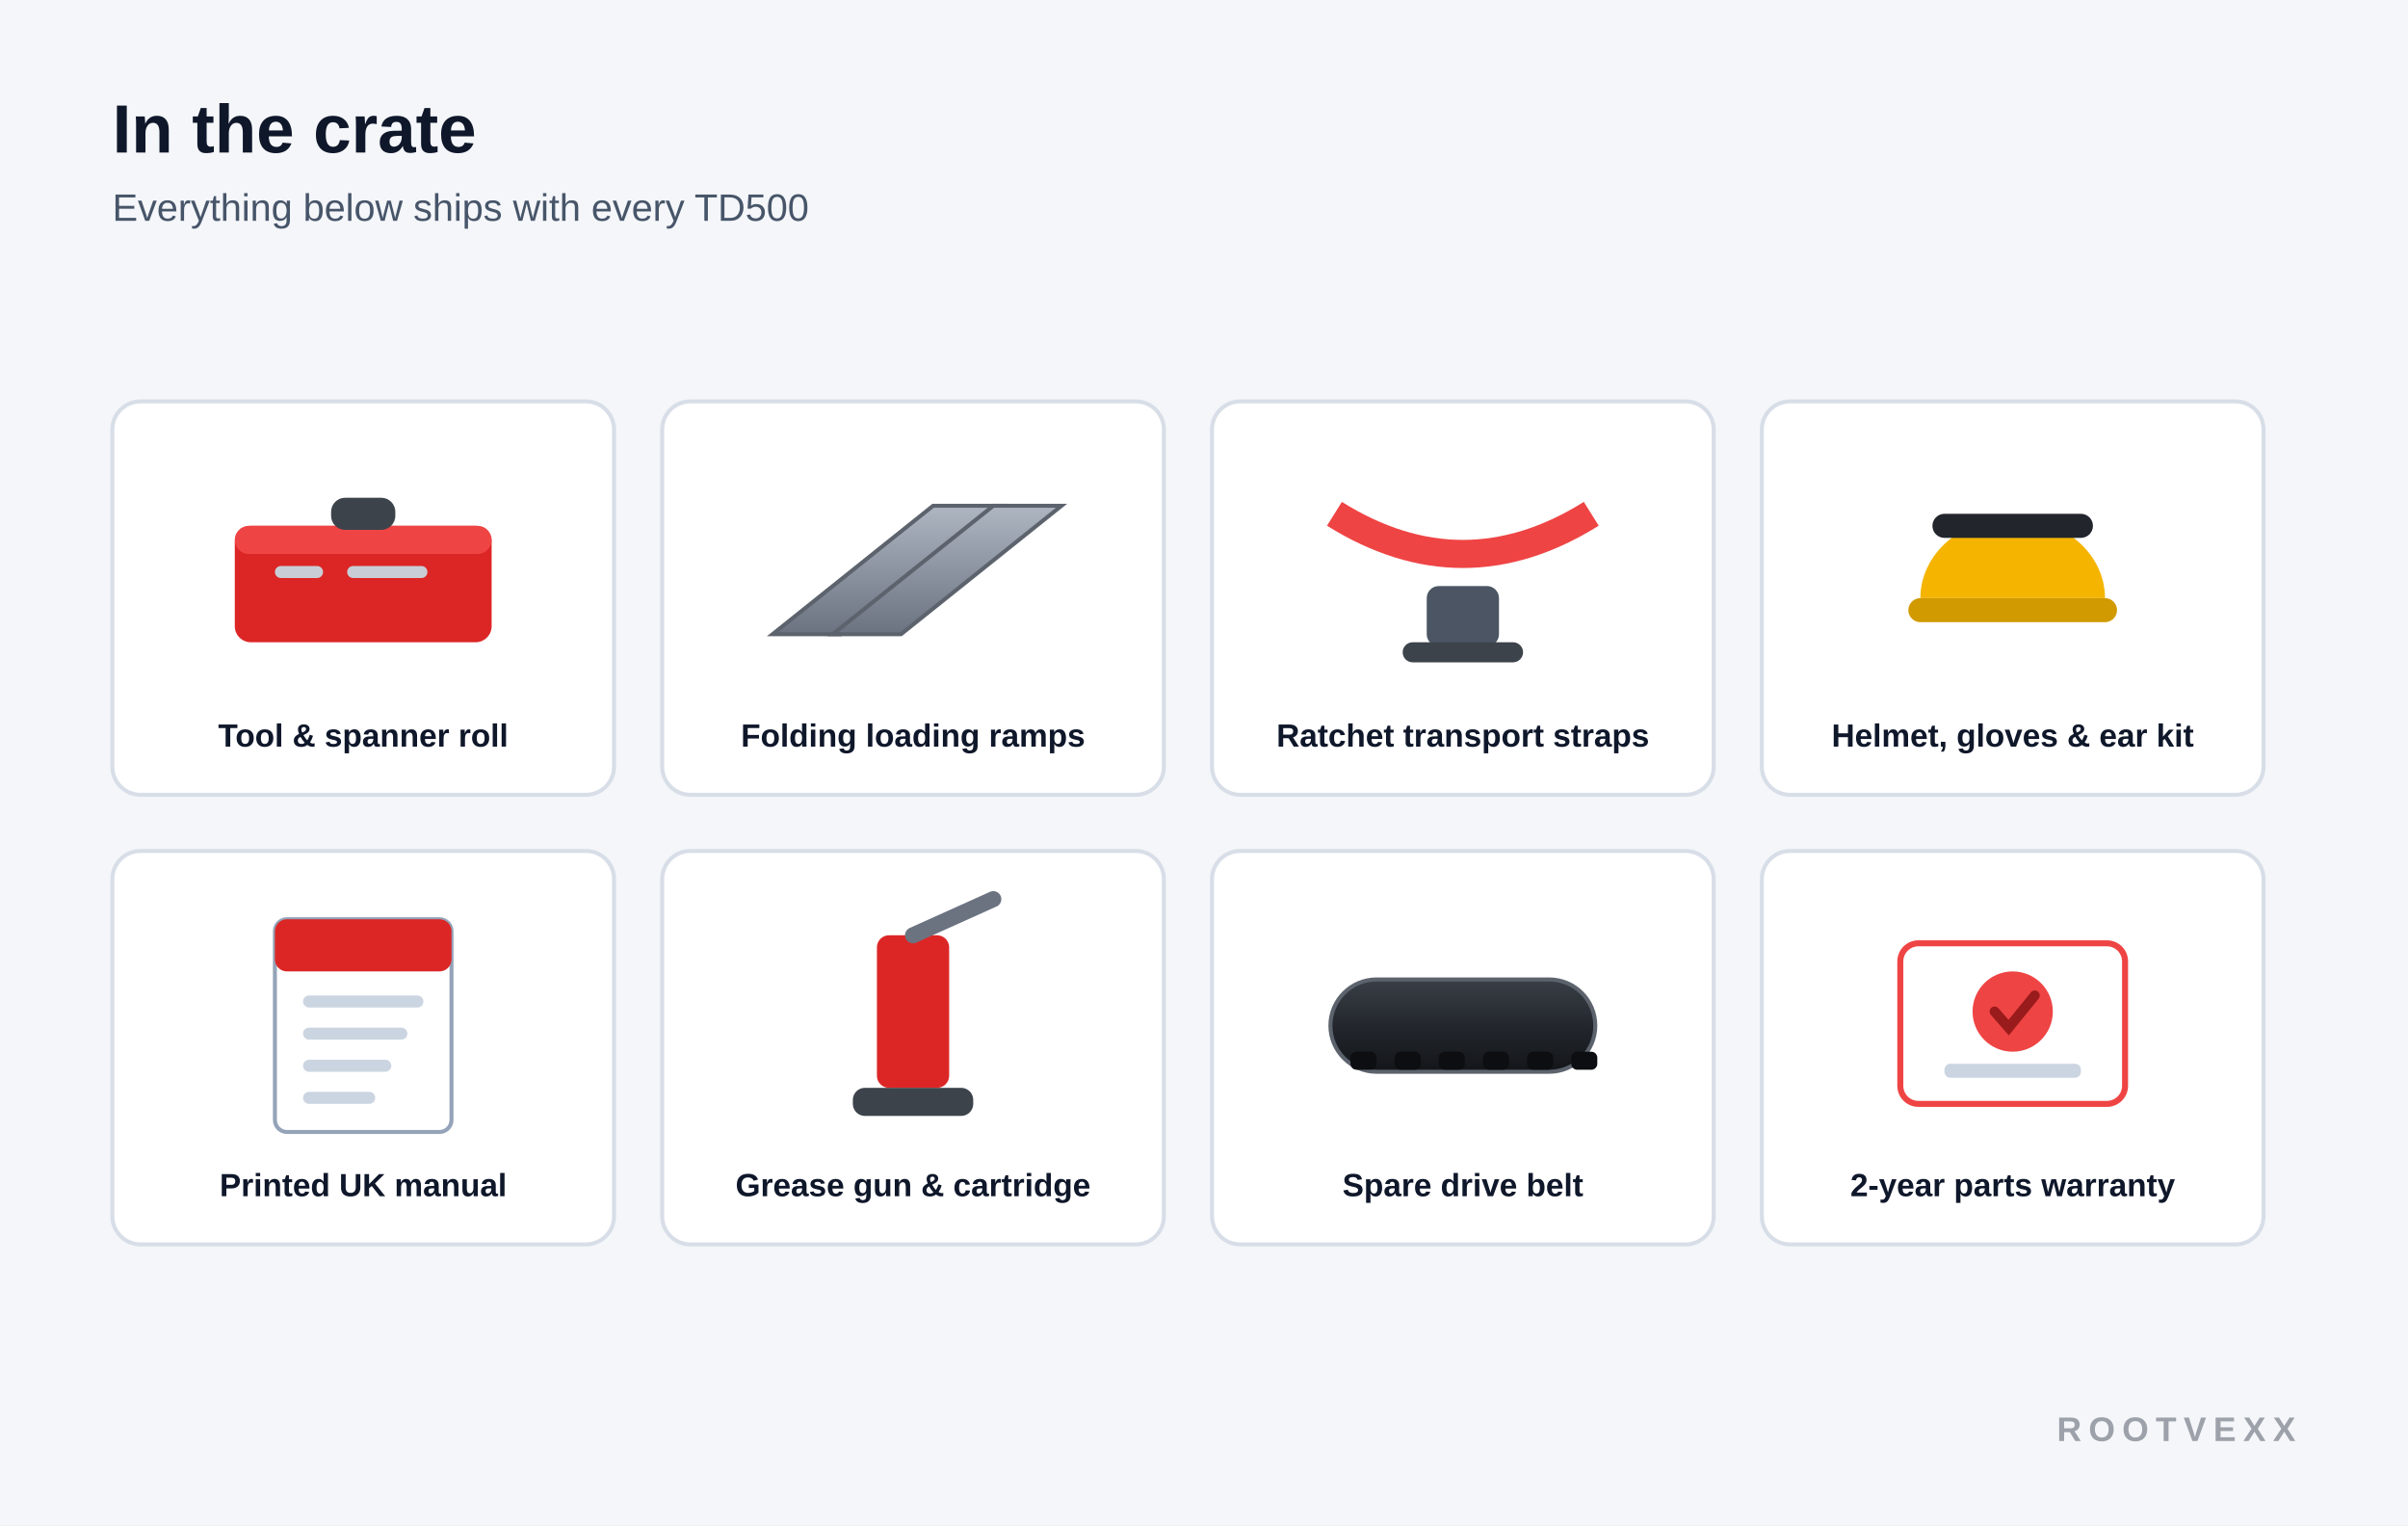
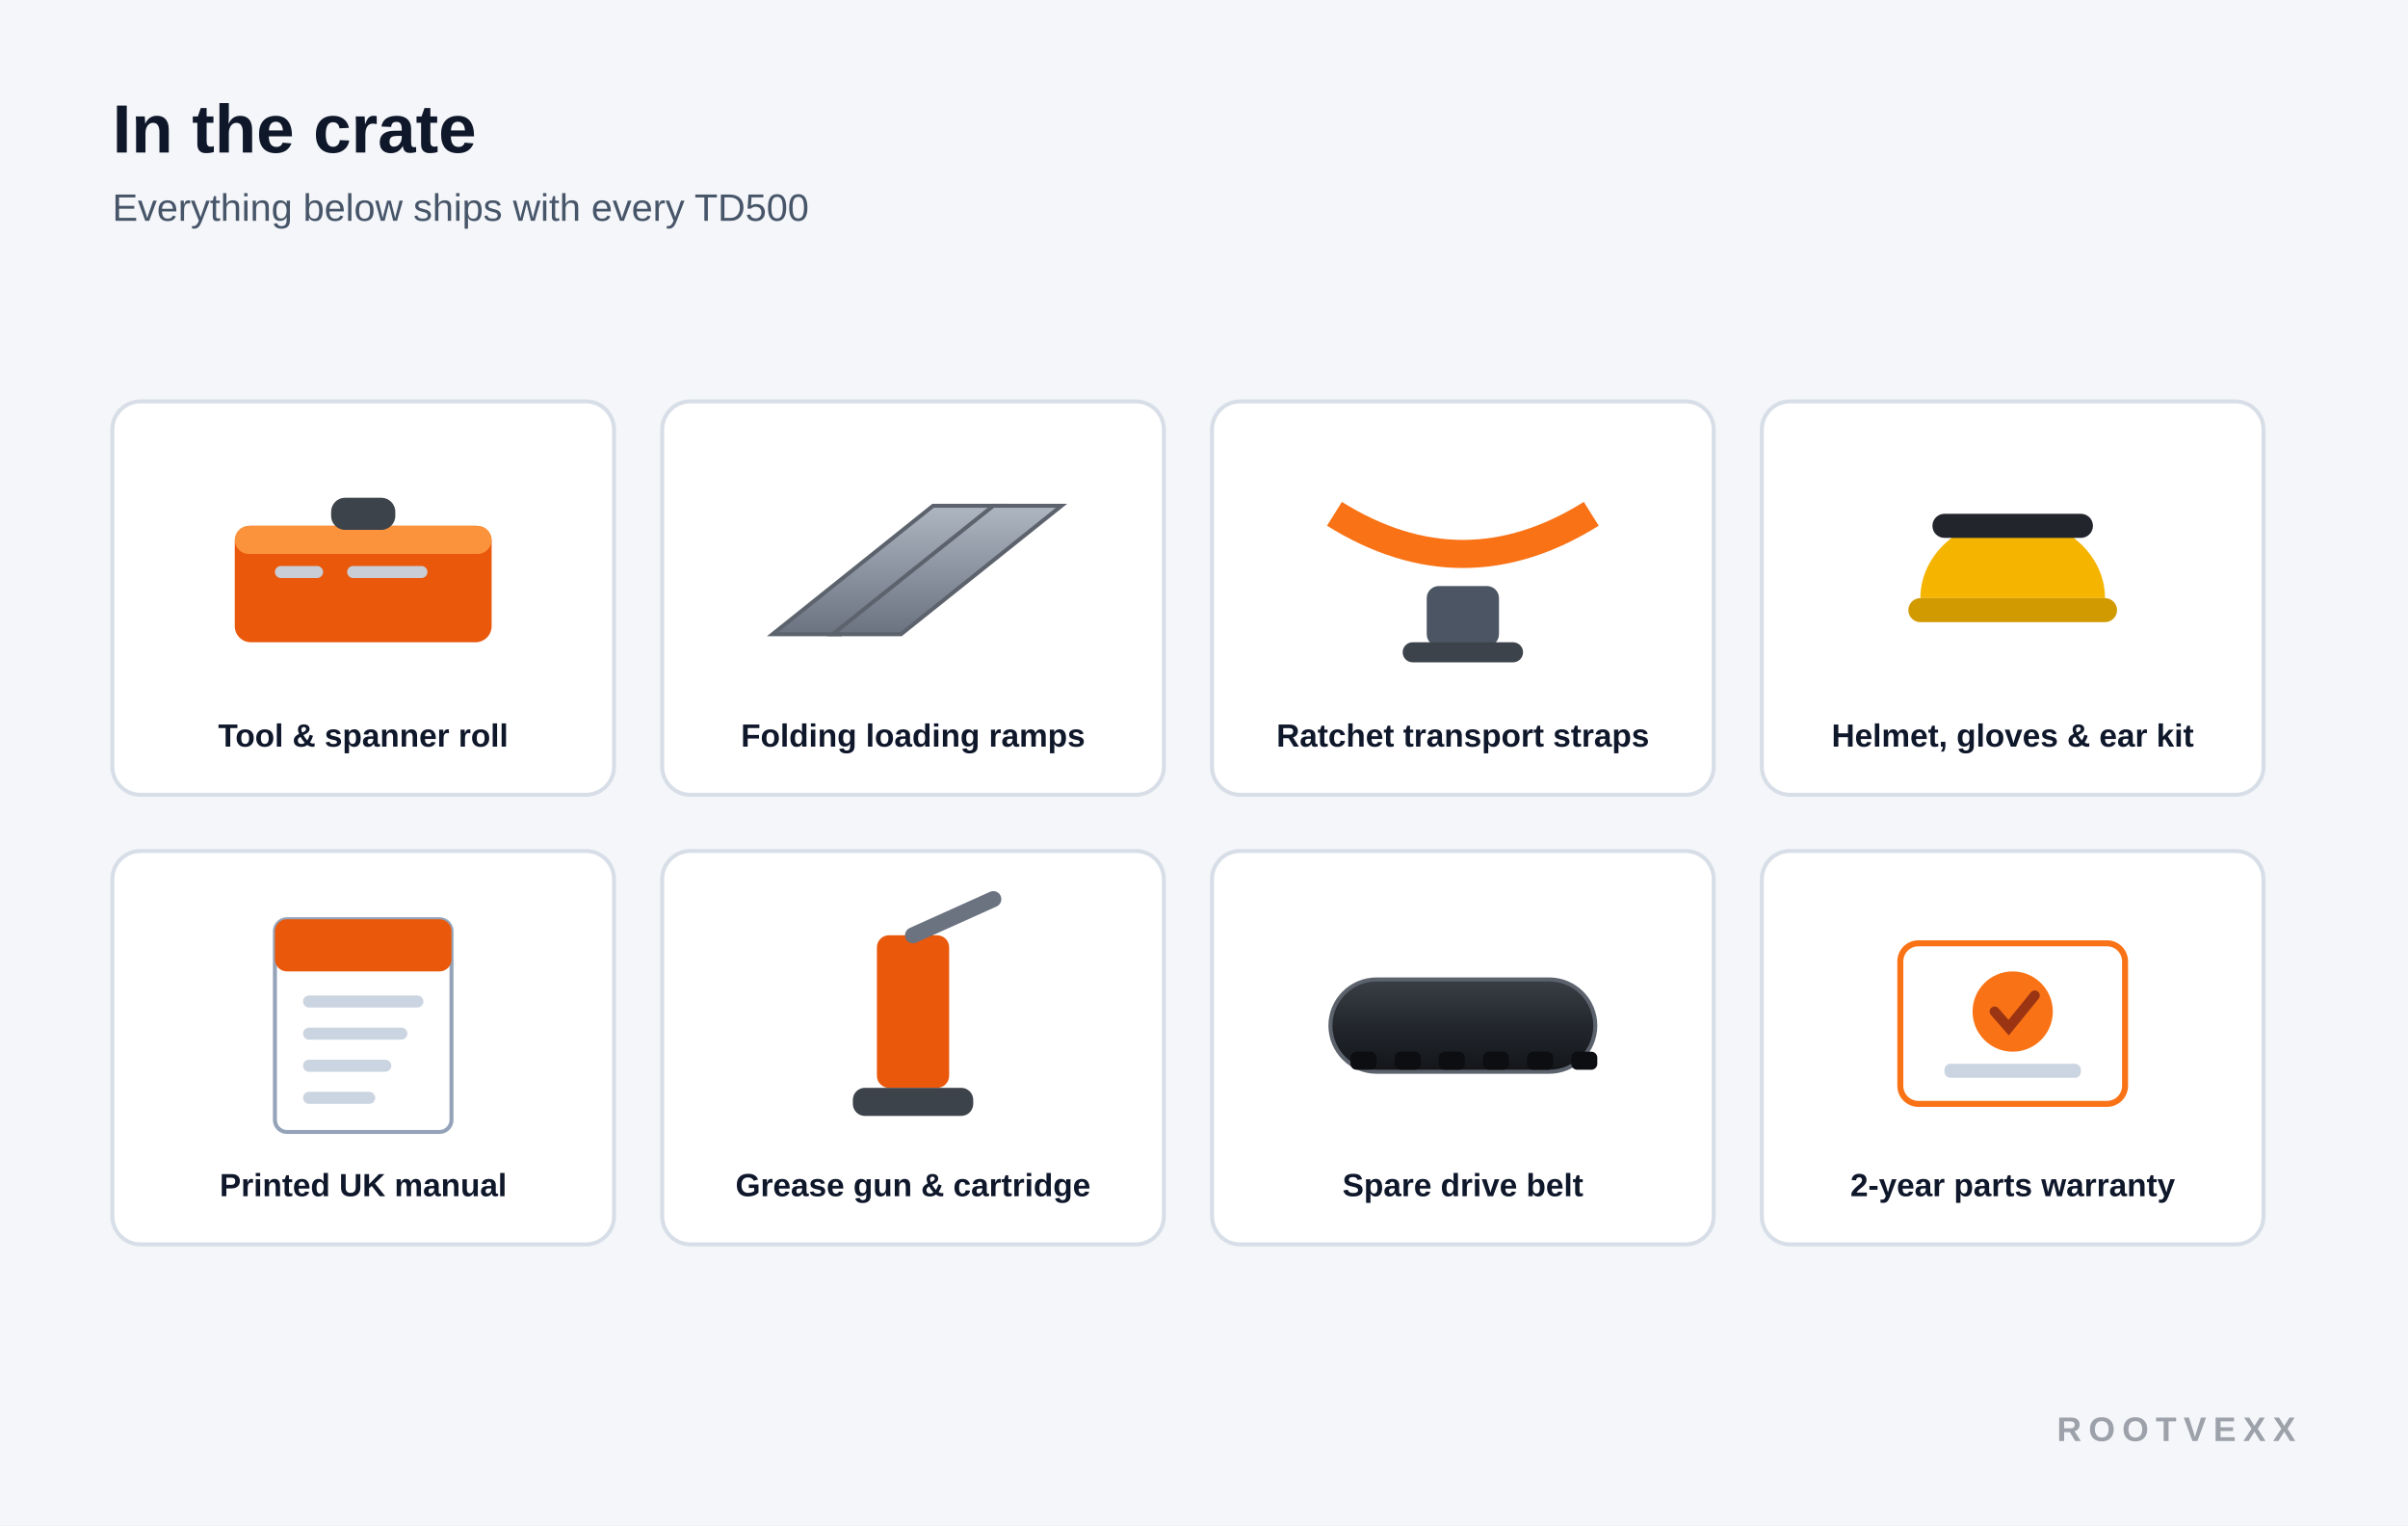
<svg xmlns="http://www.w3.org/2000/svg" viewBox="0 0 1200 760" width="1200" height="760" role="img">
  <defs>
    <linearGradient id="steel" x1="0" y1="0" x2="0" y2="1">
      <stop offset="0" stop-color="#6b7280" />
      <stop offset=".45" stop-color="#4b5563" />
      <stop offset="1" stop-color="#2a2f38" />
    </linearGradient>
    <linearGradient id="steelLite" x1="0" y1="0" x2="0" y2="1">
      <stop offset="0" stop-color="#aeb6c2" />
      <stop offset="1" stop-color="#6b7280" />
    </linearGradient>
    <linearGradient id="dark" x1="0" y1="0" x2="0" y2="1">
      <stop offset="0" stop-color="#31363f" />
      <stop offset="1" stop-color="#15181d" />
    </linearGradient>
    <linearGradient id="rubber" x1="0" y1="0" x2="0" y2="1">
      <stop offset="0" stop-color="#3a3f47" />
      <stop offset=".5" stop-color="#23272d" />
      <stop offset="1" stop-color="#131519" />
    </linearGradient>
    <radialGradient id="studioD" cx=".5" cy=".42" r=".78">
      <stop offset="0" stop-color="#232a33" />
      <stop offset=".6" stop-color="#141920" />
      <stop offset="1" stop-color="#0b0e13" />
    </radialGradient>
    <radialGradient id="studioL" cx=".5" cy=".4" r=".8">
      <stop offset="0" stop-color="#ffffff" />
      <stop offset=".65" stop-color="#eef1f5" />
      <stop offset="1" stop-color="#d7dce4" />
    </radialGradient>
    <linearGradient id="skyG" x1="0" y1="0" x2="0" y2="1">
      <stop offset="0" stop-color="#9fc0d8" />
      <stop offset=".55" stop-color="#cfe0ea" />
      <stop offset="1" stop-color="#e8eef2" />
    </linearGradient>
    <radialGradient id="shadow" cx=".5" cy=".5" r=".5">
      <stop offset="0" stop-color="#000" stop-opacity=".55" />
      <stop offset="1" stop-color="#000" stop-opacity="0" />
    </radialGradient>
    <linearGradient id="glassG" x1="0" y1="0" x2="1" y2="1">
      <stop offset="0" stop-color="#dfeaf2" stop-opacity=".9" />
      <stop offset="1" stop-color="#8fa6b8" stop-opacity=".75" />
    </linearGradient>
    <linearGradient id="paint" x1="0" y1="0" x2="0" y2="1">
-       <stop offset="0" stop-color="#ef4444" />
-       <stop offset=".5" stop-color="#dc2626" />
-       <stop offset="1" stop-color="#991b1b" />
+       <stop offset="0" stop-color="#fb923c" />
+       <stop offset=".5" stop-color="#ea580c" />
+       <stop offset="1" stop-color="#9a3412" />
    </linearGradient>
    <linearGradient id="paintTop" x1="0" y1="0" x2="1" y2="0">
-       <stop offset="0" stop-color="#ef4444" />
-       <stop offset="1" stop-color="#dc2626" />
+       <stop offset="0" stop-color="#fb923c" />
+       <stop offset="1" stop-color="#ea580c" />
    </linearGradient>
  </defs>
  <rect width="1200" height="760" fill="#f4f6f9" />
  <text x="56" y="76" font-family="Arial,Helvetica,sans-serif" font-weight="800" font-size="34" fill="#0f172a">In the crate</text>
  <text x="56" y="110" font-family="Arial,Helvetica,sans-serif" font-weight="500" font-size="19" fill="#475569">Everything below ships with every TD500</text>
  <rect x="56" y="200" width="250" height="196" rx="14" fill="#fff" stroke="#d8dee7" stroke-width="2" />
  <g transform="translate(181,286)">
-     <rect x="-64" y="-24" width="128" height="58" rx="8" fill="#dc2626" />
-     <rect x="-64" y="-24" width="128" height="14" rx="7" fill="#ef4444" />
+     <rect x="-64" y="-24" width="128" height="58" rx="8" fill="#ea580c" />
+     <rect x="-64" y="-24" width="128" height="14" rx="7" fill="#fb923c" />
    <rect x="-16" y="-38" width="32" height="16" rx="7" fill="#3d434b" />
    <rect x="-44" y="-4" width="24" height="6" rx="3" fill="#c9ced6" />
    <rect x="-8" y="-4" width="40" height="6" rx="3" fill="#c9ced6" />
  </g>
  <text x="181" y="372" text-anchor="middle" font-family="Arial,Helvetica,sans-serif" font-weight="700" font-size="16" fill="#0f172a">Tool &amp; spanner roll</text>
  <rect x="330" y="200" width="250" height="196" rx="14" fill="#fff" stroke="#d8dee7" stroke-width="2" />
  <g transform="translate(455,286)">
    <path d="M-70 30 L10 -34 L44 -34 L-36 30 Z" fill="url(#steelLite)" stroke="#5c636d" stroke-width="2" />
    <path d="M-40 30 L40 -34 L74 -34 L-6 30 Z" fill="url(#steelLite)" stroke="#5c636d" stroke-width="2" />
  </g>
  <text x="455" y="372" text-anchor="middle" font-family="Arial,Helvetica,sans-serif" font-weight="700" font-size="16" fill="#0f172a">Folding loading ramps</text>
  <rect x="604" y="200" width="250" height="196" rx="14" fill="#fff" stroke="#d8dee7" stroke-width="2" />
  <g transform="translate(729,286)">
-     <path d="M-64 -30 q64 40 128 0" fill="none" stroke="#ef4444" stroke-width="14" />
+     <path d="M-64 -30 q64 40 128 0" fill="none" stroke="#f97316" stroke-width="14" />
    <rect x="-18" y="6" width="36" height="30" rx="6" fill="#4b5563" />
    <rect x="-30" y="34" width="60" height="10" rx="5" fill="#3d434b" />
  </g>
  <text x="729" y="372" text-anchor="middle" font-family="Arial,Helvetica,sans-serif" font-weight="700" font-size="16" fill="#0f172a">Ratchet transport straps</text>
  <rect x="878" y="200" width="250" height="196" rx="14" fill="#fff" stroke="#d8dee7" stroke-width="2" />
  <g transform="translate(1003,286)">
    <path d="M-46 12 a46 40 0 0 1 92 0 z" fill="#f5b400" />
    <rect x="-52" y="12" width="104" height="12" rx="6" fill="#d19a00" />
    <rect x="-40" y="-30" width="80" height="12" rx="6" fill="#22262c" />
  </g>
  <text x="1003" y="372" text-anchor="middle" font-family="Arial,Helvetica,sans-serif" font-weight="700" font-size="16" fill="#0f172a">Helmet, gloves &amp; ear kit</text>
  <rect x="56" y="424" width="250" height="196" rx="14" fill="#fff" stroke="#d8dee7" stroke-width="2" />
  <g transform="translate(181,510)">
    <rect x="-44" y="-52" width="88" height="106" rx="6" fill="#fff" stroke="#94a3b8" stroke-width="2" />
-     <rect x="-44" y="-52" width="88" height="26" rx="6" fill="#dc2626" />
+     <rect x="-44" y="-52" width="88" height="26" rx="6" fill="#ea580c" />
    <rect x="-30" y="-14" width="60" height="6" rx="3" fill="#cbd5e1" />
    <rect x="-30" y="2" width="52" height="6" rx="3" fill="#cbd5e1" />
    <rect x="-30" y="18" width="44" height="6" rx="3" fill="#cbd5e1" />
    <rect x="-30" y="34" width="36" height="6" rx="3" fill="#cbd5e1" />
  </g>
  <text x="181" y="596" text-anchor="middle" font-family="Arial,Helvetica,sans-serif" font-weight="700" font-size="16" fill="#0f172a">Printed UK manual</text>
  <rect x="330" y="424" width="250" height="196" rx="14" fill="#fff" stroke="#d8dee7" stroke-width="2" />
  <g transform="translate(455,510)">
-     <rect x="-18" y="-44" width="36" height="76" rx="6" fill="#dc2626" />
+     <rect x="-18" y="-44" width="36" height="76" rx="6" fill="#ea580c" />
    <rect x="-30" y="32" width="60" height="14" rx="6" fill="#3d434b" />
    <path d="M0 -44 l40 -18" stroke="#6b7280" stroke-width="8" stroke-linecap="round" />
  </g>
  <text x="455" y="596" text-anchor="middle" font-family="Arial,Helvetica,sans-serif" font-weight="700" font-size="16" fill="#0f172a">Grease gun &amp; cartridge</text>
  <rect x="604" y="424" width="250" height="196" rx="14" fill="#fff" stroke="#d8dee7" stroke-width="2" />
  <g transform="translate(729,510)">
    <rect x="-66" y="-22" width="132" height="46" rx="23" fill="url(#rubber)" stroke="#5c636d" stroke-width="2" />
    <rect x="-56" y="14" width="13" height="9" rx="3" fill="#0c0e11" />
    <rect x="-34" y="14" width="13" height="9" rx="3" fill="#0c0e11" />
    <rect x="-12" y="14" width="13" height="9" rx="3" fill="#0c0e11" />
    <rect x="10" y="14" width="13" height="9" rx="3" fill="#0c0e11" />
    <rect x="32" y="14" width="13" height="9" rx="3" fill="#0c0e11" />
    <rect x="54" y="14" width="13" height="9" rx="3" fill="#0c0e11" />
  </g>
  <text x="729" y="596" text-anchor="middle" font-family="Arial,Helvetica,sans-serif" font-weight="700" font-size="16" fill="#0f172a">Spare drive belt</text>
  <rect x="878" y="424" width="250" height="196" rx="14" fill="#fff" stroke="#d8dee7" stroke-width="2" />
  <g transform="translate(1003,510)">
-     <rect x="-56" y="-40" width="112" height="80" rx="9" fill="#fff" stroke="#ef4444" stroke-width="3" />
-     <circle cx="0" cy="-6" r="20" fill="#ef4444" />
-     <path d="M-9 -6 l7 8 l13 -16" stroke="#991b1b" stroke-width="5" fill="none" stroke-linecap="round" />
+     <rect x="-56" y="-40" width="112" height="80" rx="9" fill="#fff" stroke="#f97316" stroke-width="3" />
+     <circle cx="0" cy="-6" r="20" fill="#f97316" />
+     <path d="M-9 -6 l7 8 l13 -16" stroke="#9a3412" stroke-width="5" fill="none" stroke-linecap="round" />
    <rect x="-34" y="20" width="68" height="7" rx="3" fill="#cbd5e1" />
  </g>
  <text x="1003" y="596" text-anchor="middle" font-family="Arial,Helvetica,sans-serif" font-weight="700" font-size="16" fill="#0f172a">2-year parts warranty</text>
  <text x="1144" y="718" text-anchor="end" font-family="Arial,Helvetica,sans-serif" font-weight="800" font-size="17" letter-spacing="3.5" fill="#0f172a" opacity=".38">ROOTVEXX</text>
</svg>
